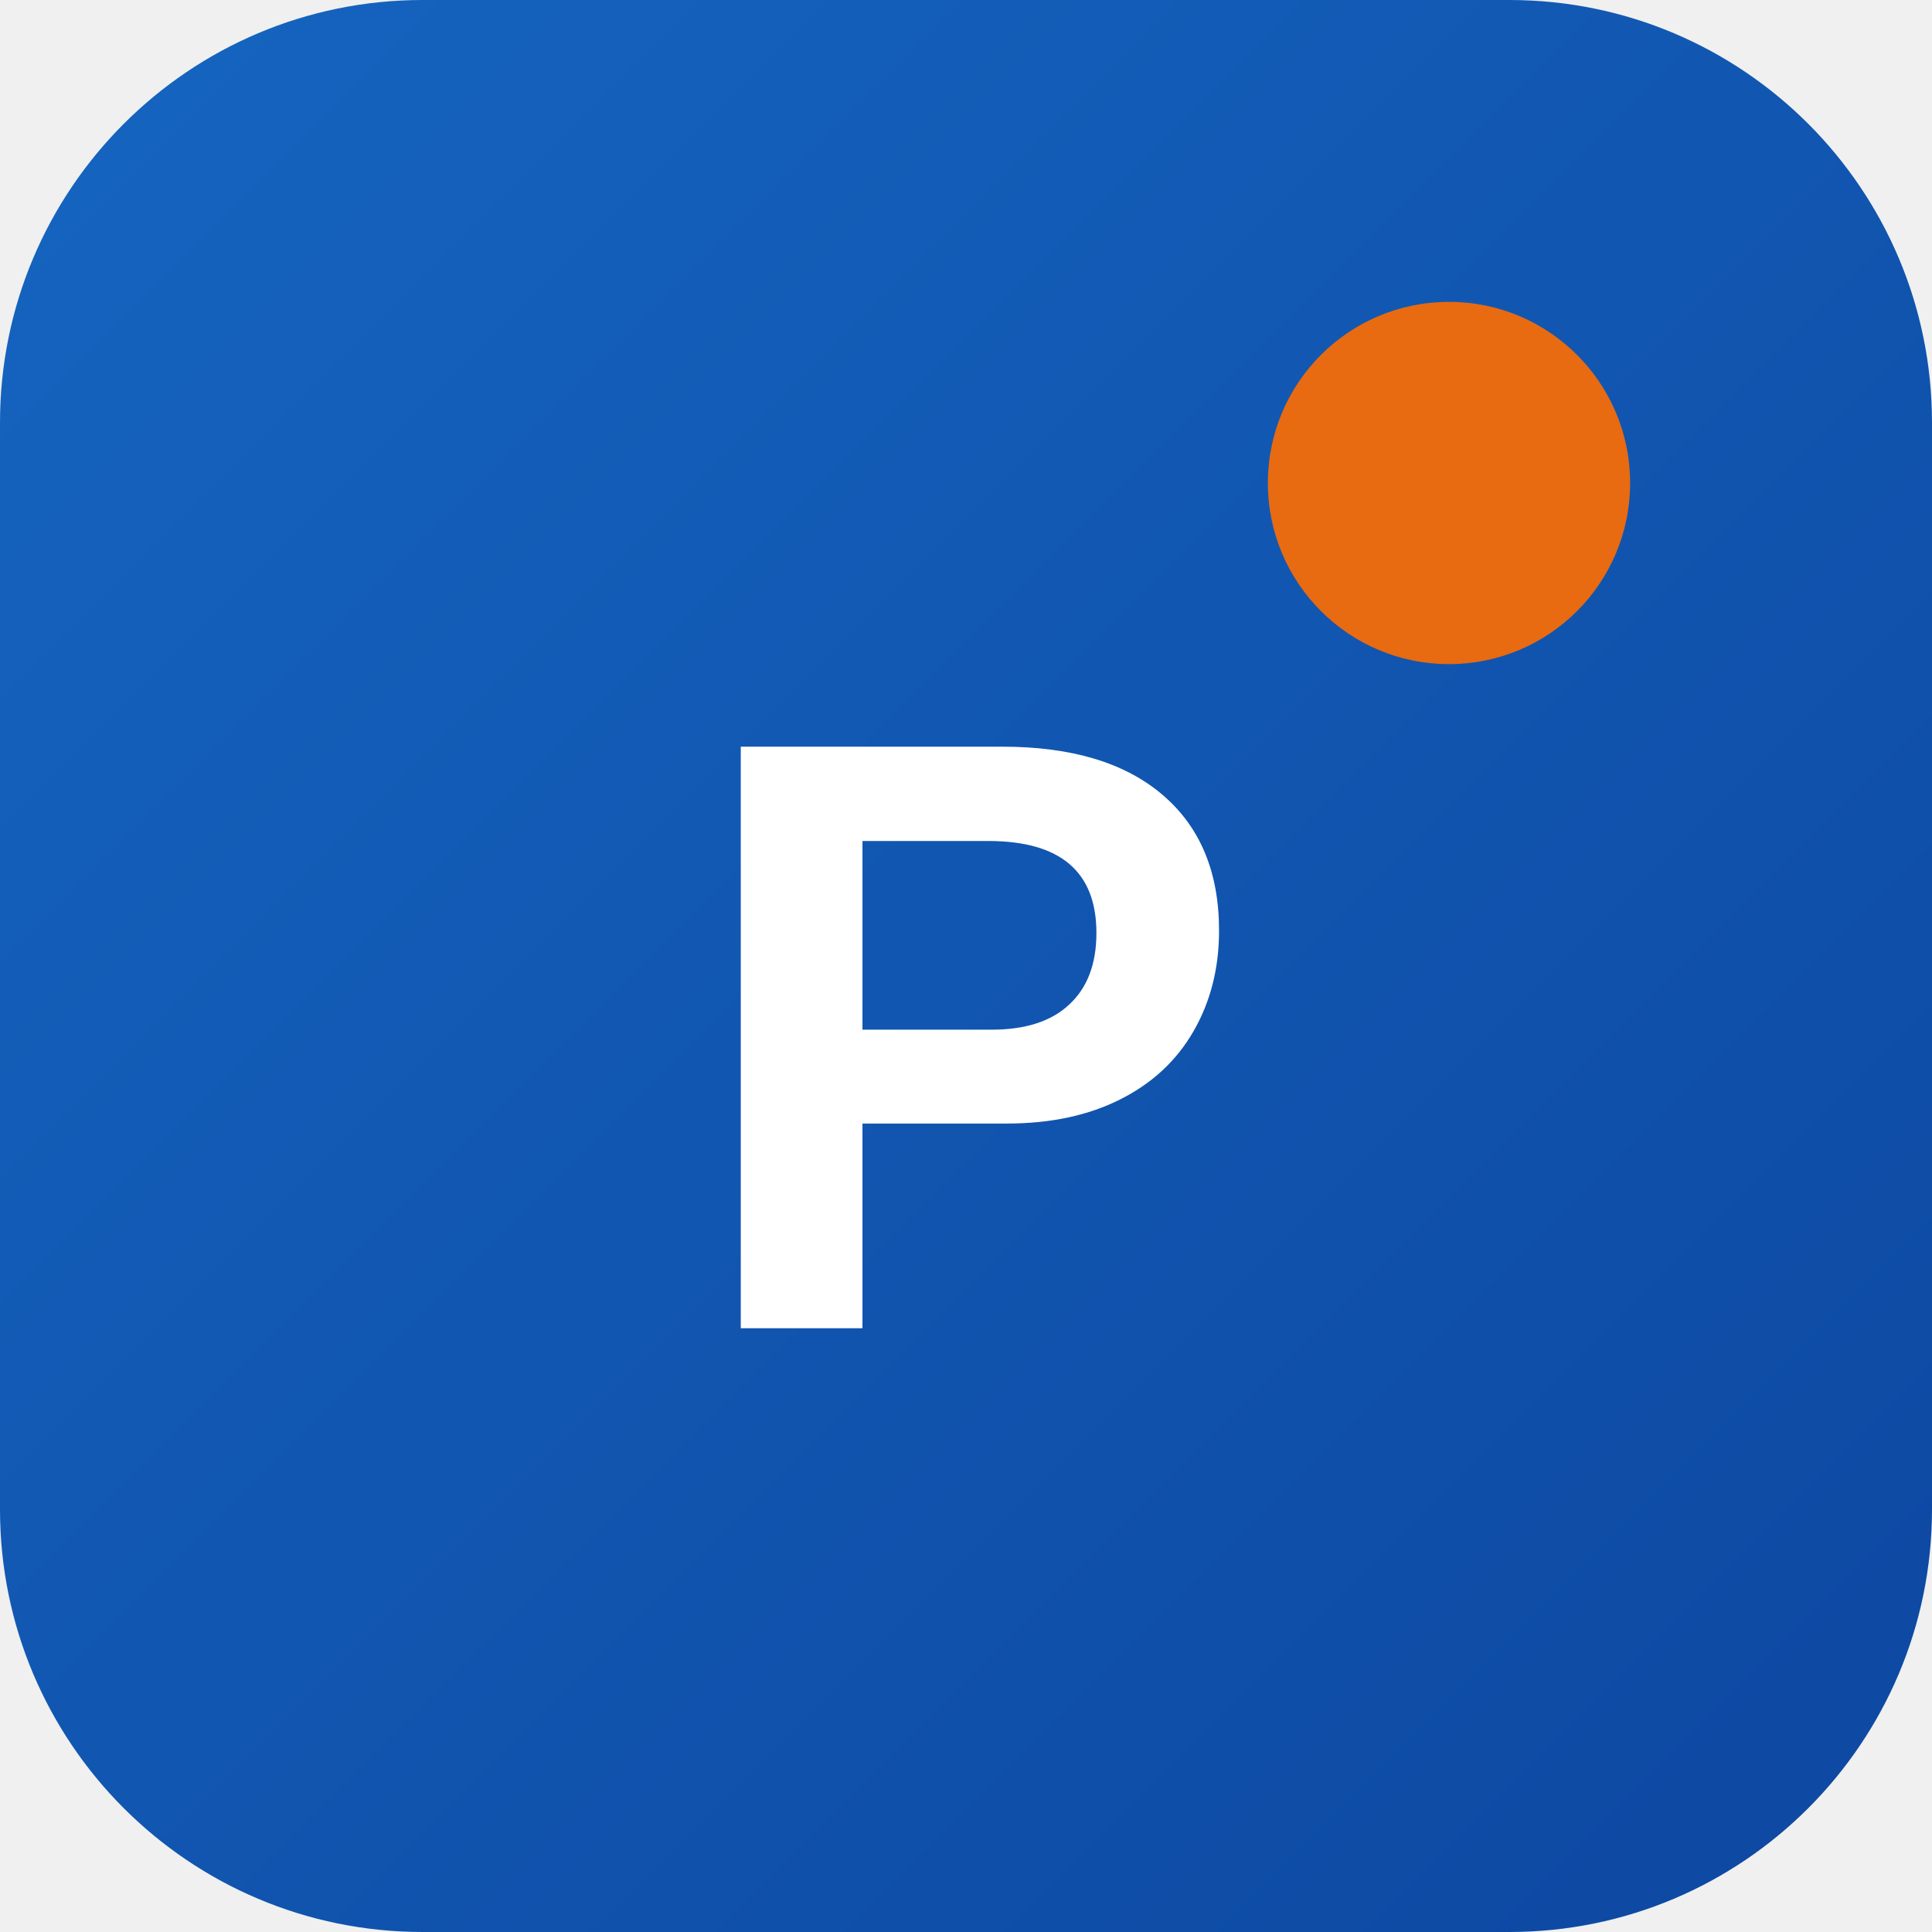
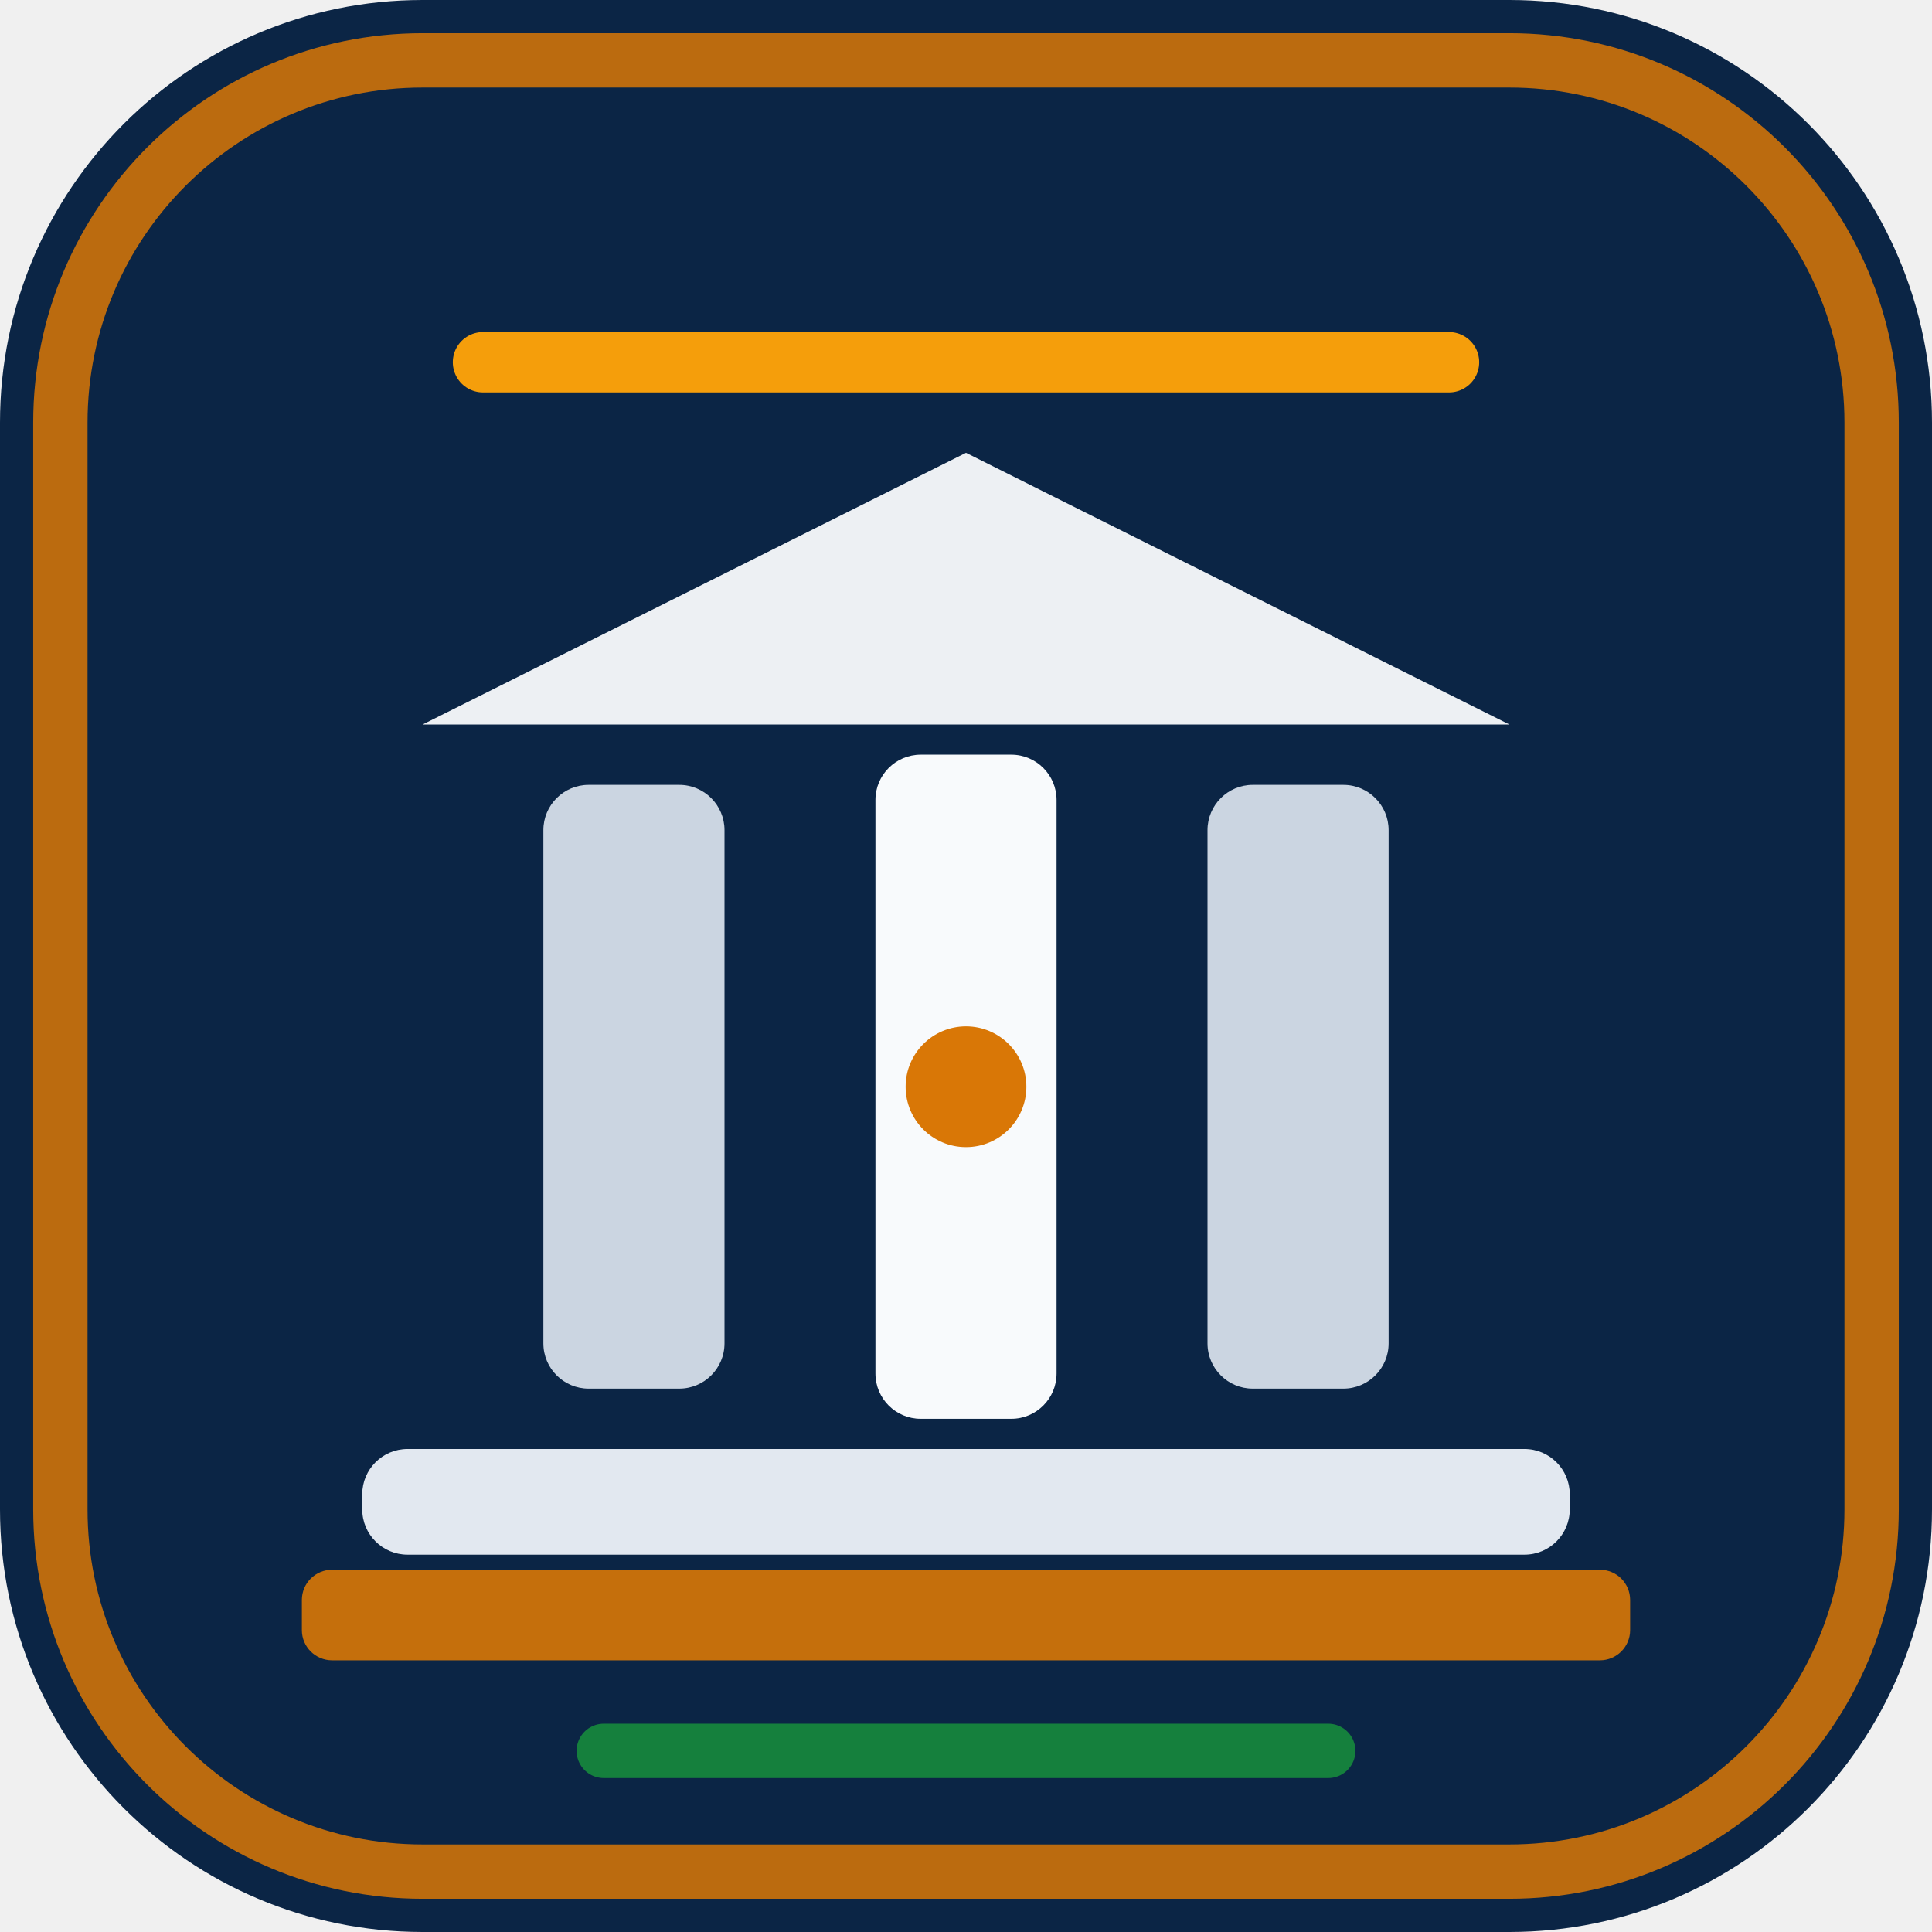
<svg xmlns="http://www.w3.org/2000/svg" viewBox="0 0 64 64">
-   <defs>
-     <linearGradient id="g" x1="0" y1="0" x2="1" y2="1">
-       <stop offset="0%" stop-color="#1565C0" />
-       <stop offset="100%" stop-color="#0D47A1" />
-     </linearGradient>
-   </defs>
-   <rect width="64" height="64" rx="14" fill="url(#g)" />
-   <text x="32" y="44" text-anchor="middle" font-family="Arial,sans-serif" font-weight="bold" font-size="28" fill="#FFFFFF">P</text>
-   <circle cx="48" cy="16" r="6" fill="#FF6D00" opacity="0.9" />
+   <rect width="64" height="64" rx="14" fill="#0b2545" />
+   <rect x="2" y="2" width="60" height="60" rx="12" fill="none" stroke="#d97706" stroke-width="1.8" stroke-opacity="0.85" />
+   <line x1="16" y1="12" x2="48" y2="12" stroke="#f59e0b" stroke-width="2" stroke-linecap="round" />
+   <polygon points="32,15 50,24 14,24" fill="#f8fafc" opacity="0.95" />
+   <rect x="18" y="26" width="6" height="20" rx="1.5" fill="#cbd5e1" />
+   <rect x="29" y="25" width="6" height="22" rx="1.5" fill="#f8fafc" />
+   <rect x="40" y="26" width="6" height="20" rx="1.5" fill="#cbd5e1" />
+   <circle cx="32" cy="36" r="2" fill="#d97706" />
+   <rect x="12" y="48" width="40" height="3.5" rx="1.5" fill="#e2e8f0" />
+   <rect x="10" y="52" width="44" height="3" rx="1" fill="#d97706" opacity="0.9" />
+   <line x1="20" y1="58" x2="44" y2="58" stroke="#15803d" stroke-width="1.8" stroke-linecap="round" />
</svg>
